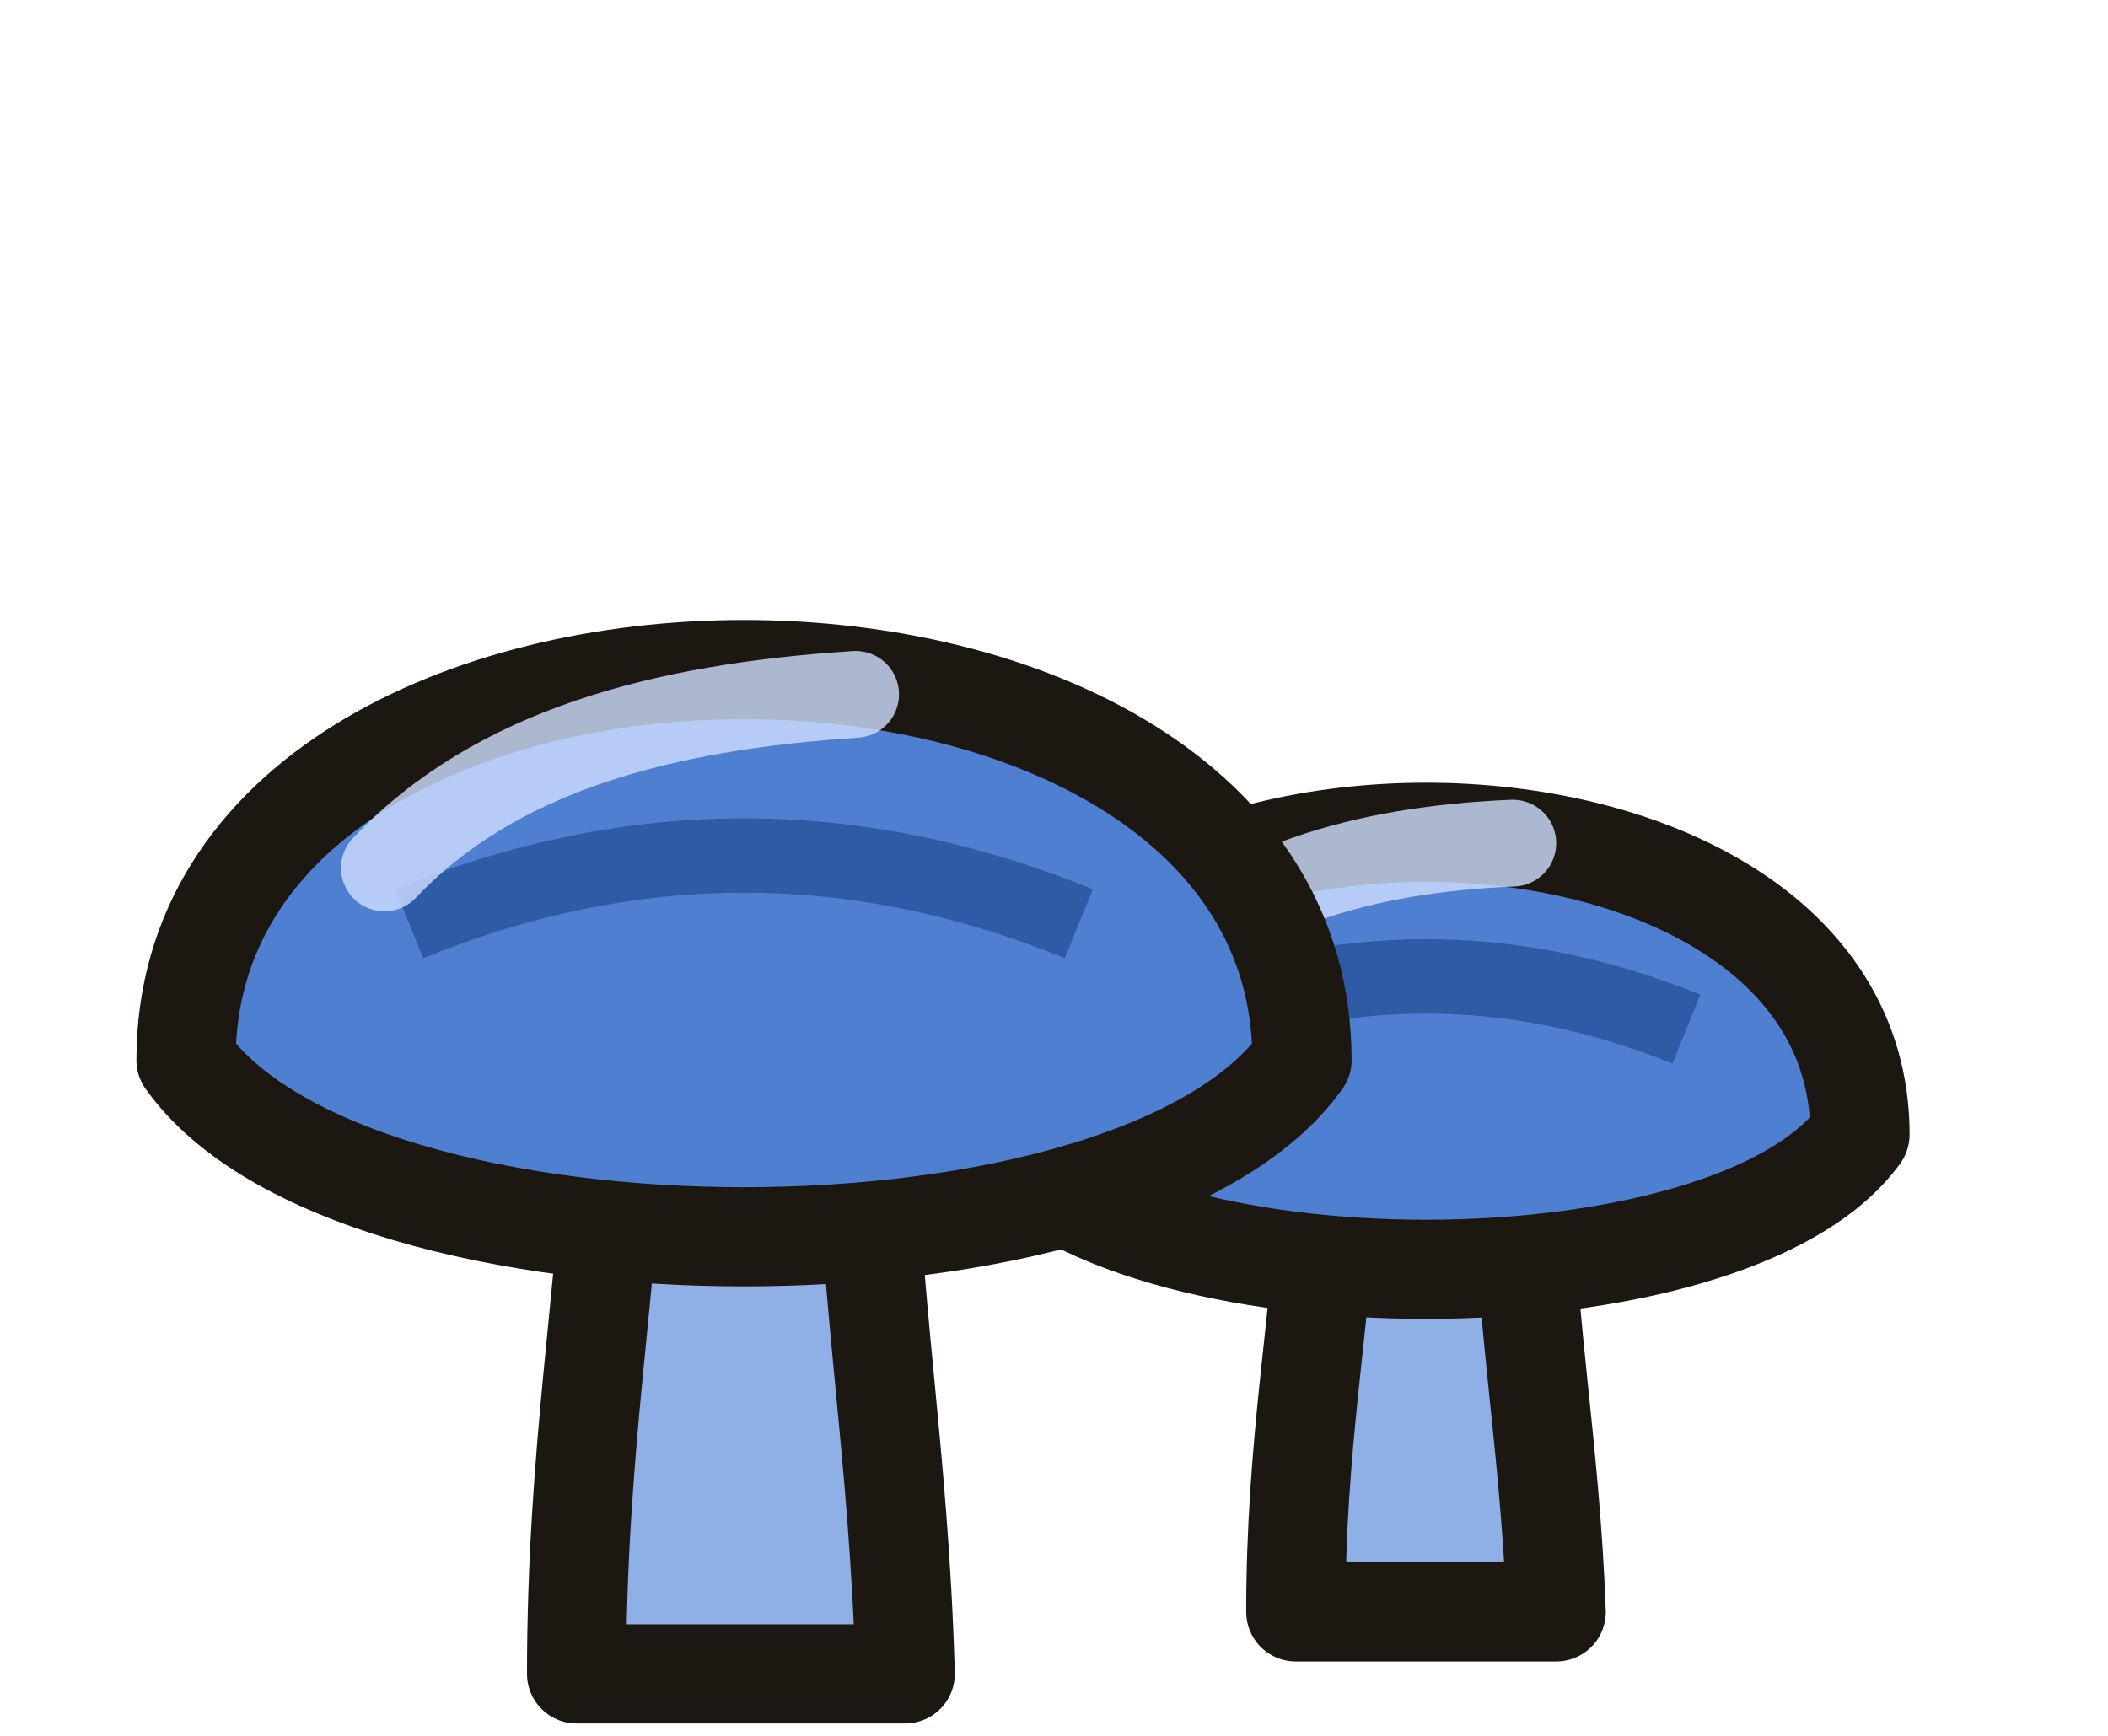
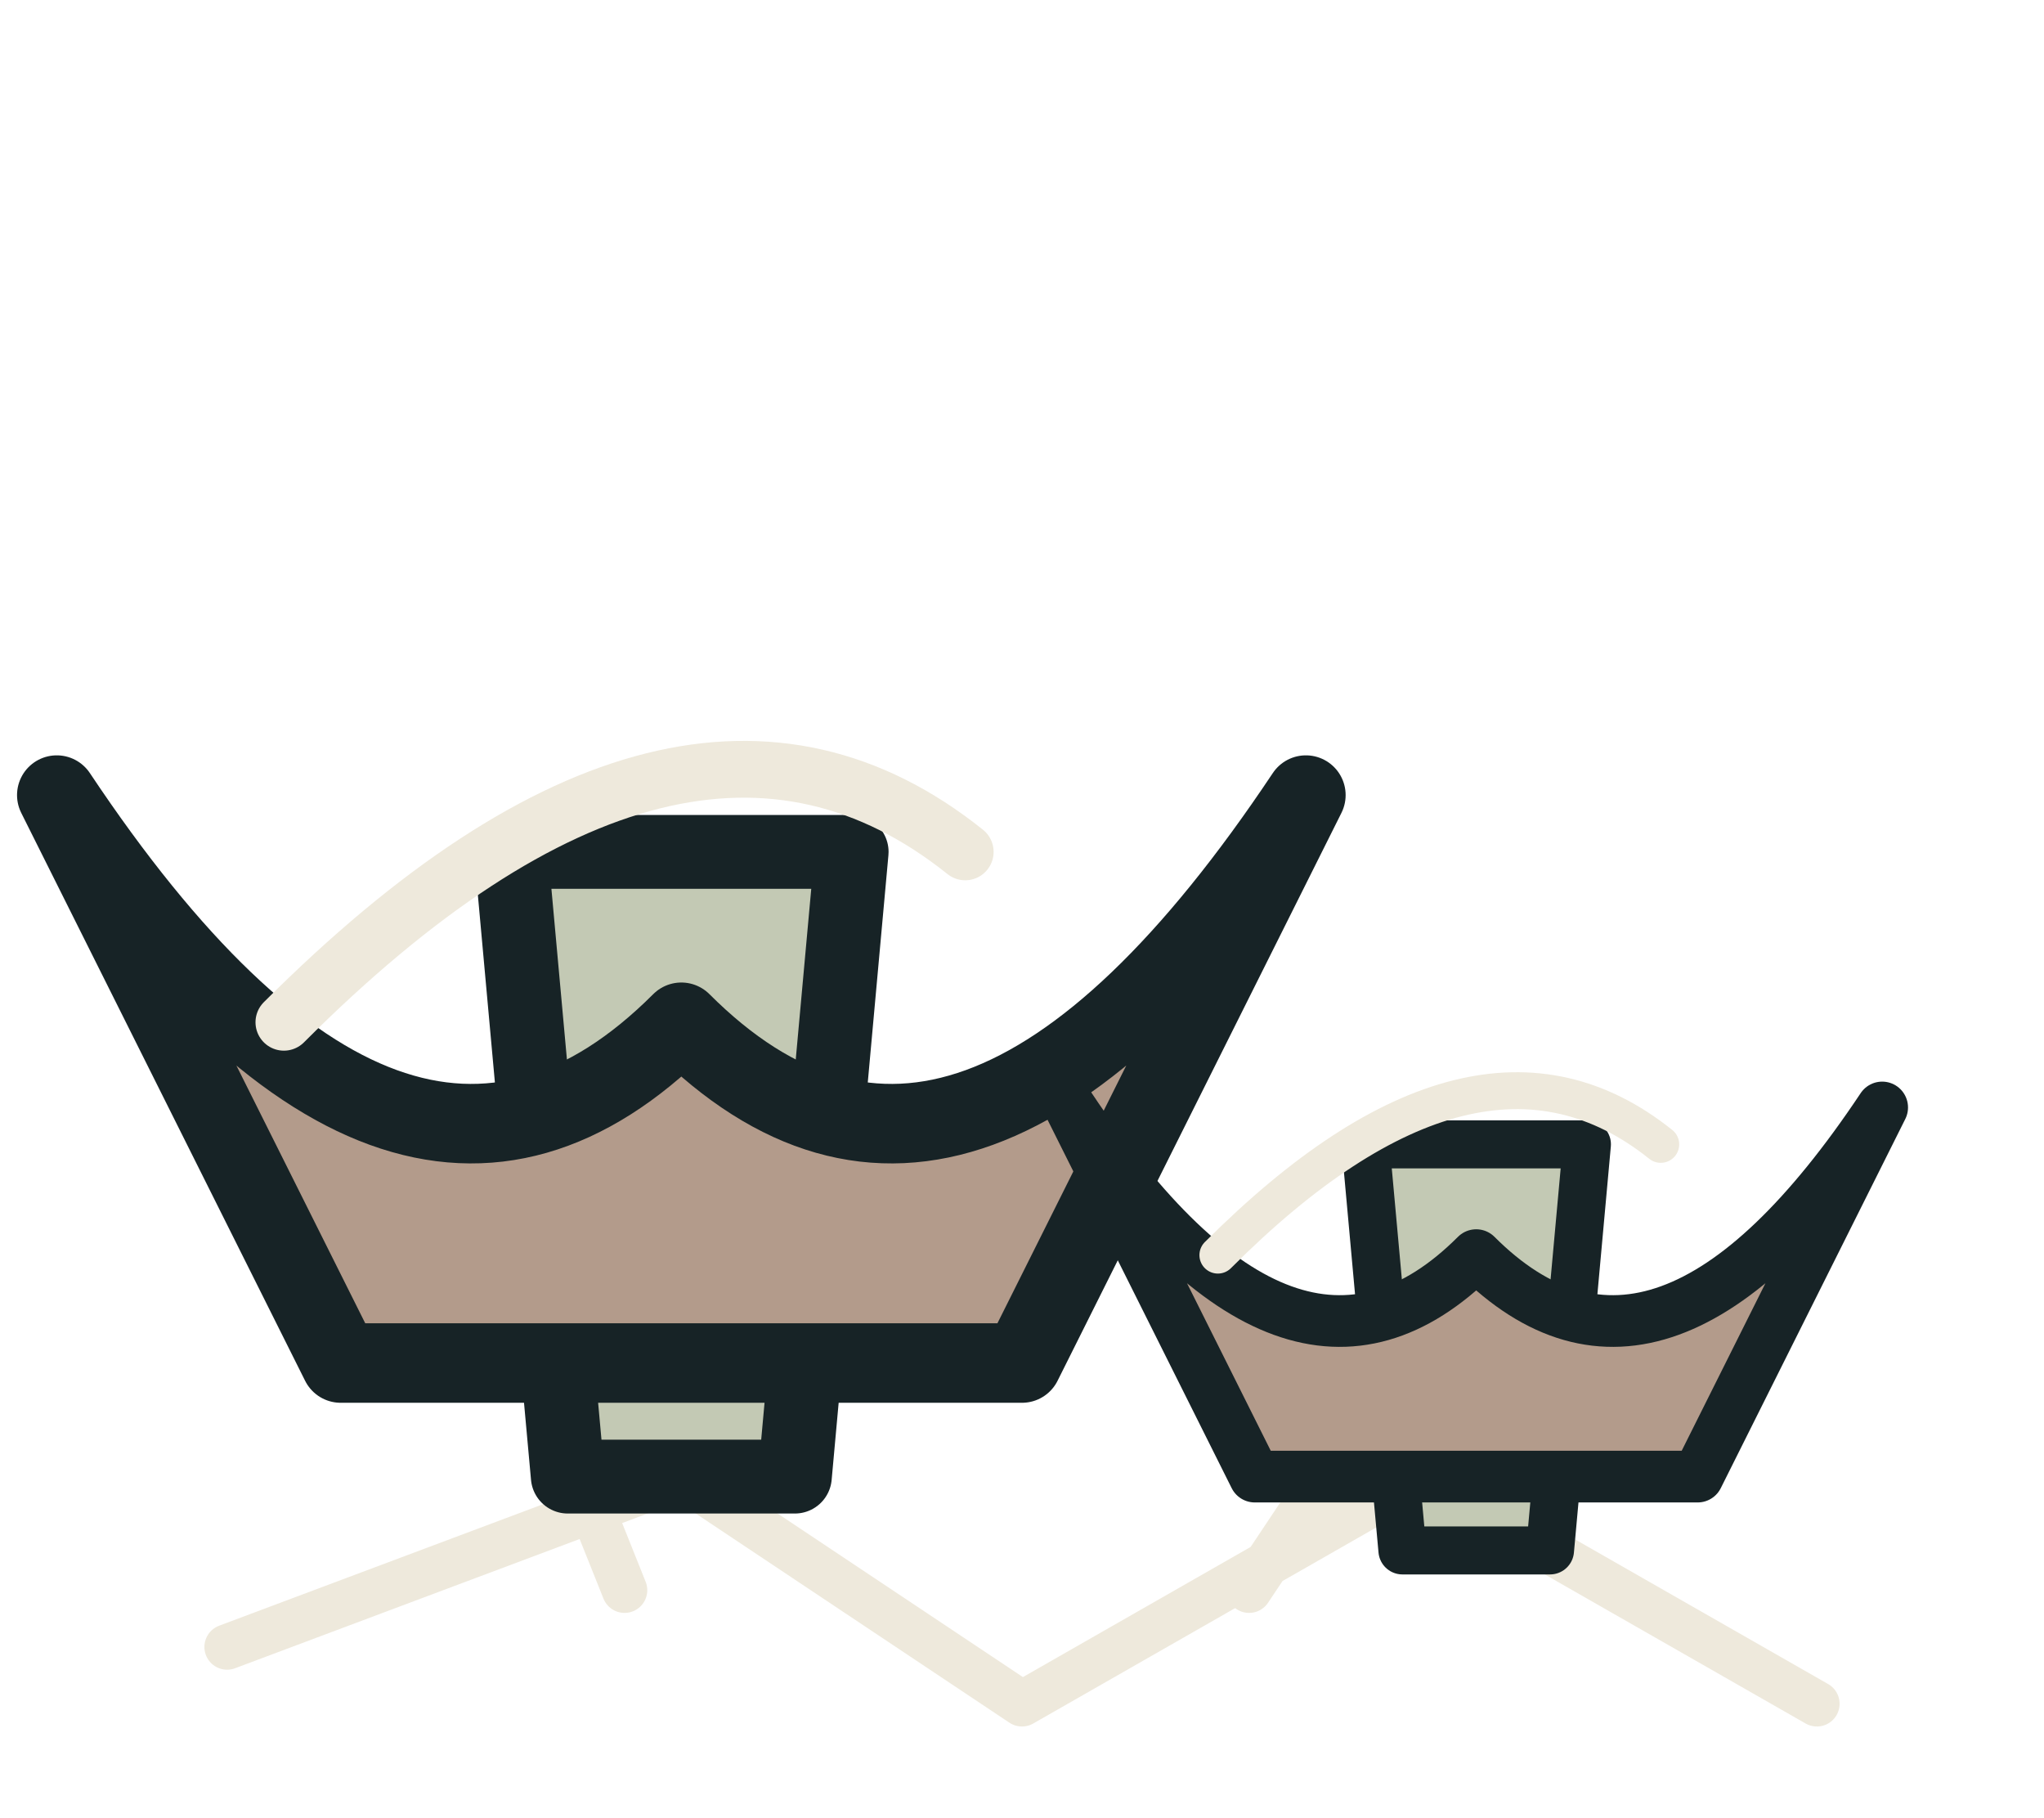
- <svg xmlns="http://www.w3.org/2000/svg" width="34" height="28" viewBox="0 0 34 28">
-   <path d="M20.9 26c0 -2.7 0.4 -4.7 0.5 -6.7h3.2c0 2 0.4 4 0.5 6.7z" fill="#8fb0e6" stroke="#1d1712" stroke-linejoin="round" stroke-linecap="round" stroke-width="1.6" />
-   <path d="M16 18.3c0 -6.5 14 -6.5 14 0c-2.1 2.9 -11.9 2.9 -14 0z" fill="#4f7fd0" stroke="#1d1712" stroke-linejoin="round" stroke-linecap="round" stroke-width="1.6" />
-   <path d="M18.8 16.6q4.2 -1.7 8.4 0" fill="none" stroke="#2f5aa6" stroke-width="1.2" />
-   <path d="M18.5 15.8c1.4 -1.5 3.5 -2.1 5.9 -2.2" fill="none" stroke="#cfe0ff" stroke-width="1.4" stroke-linecap="round" opacity="0.8" />
-   <path d="M9.3 27c0 -3.6 0.5 -6.2 0.6 -8.9h4.1c0 2.7 0.5 5.3 0.6 8.9z" fill="#8fb0e6" stroke="#1d1712" stroke-linejoin="round" stroke-linecap="round" stroke-width="1.6" />
-   <path d="M3 17.1c0 -8.4 18 -8.4 18 0c-2.7 3.8 -15.3 3.8 -18 0z" fill="#4f7fd0" stroke="#1d1712" stroke-linejoin="round" stroke-linecap="round" stroke-width="1.6" />
-   <path d="M6.6 14.9q5.4 -2.2 10.8 0" fill="none" stroke="#2f5aa6" stroke-width="1.2" />
-   <path d="M6.2 14c1.8 -1.9 4.5 -2.6 7.6 -2.8" fill="none" stroke="#cfe0ff" stroke-width="1.4" stroke-linecap="round" opacity="0.8" />
+ <svg xmlns="http://www.w3.org/2000/svg" width="36" height="32" viewBox="0 0 36 32">
+   <g stroke-linejoin="round" stroke-linecap="round">
+     <path d="M4 29L12 26L18 30L25 26L32 30M11 28L9 23M22 28L26 22" fill="none" stroke="#eee9dc" stroke-width="0.8" />
+     <g transform="translate(12 24) scale(1)">
+       <path d="M-2 2L-3-9H3L2 2Z" fill="#c3c9b4" stroke="#172326" stroke-width="1.3" />
+       <path d="M-11-10Q-5-1 0-6Q5-1 11-10L6 0H-6Z" fill="#b39b8b" stroke="#172326" stroke-width="1.4" />
+       <path d="M-7-6Q0-13 5-9" fill="none" stroke="#eee9dc" stroke-width="1" />
+     </g>
+     <g transform="translate(26 26) scale(0.65)">
+       <path d="M-2 2L-3-9H3L2 2Z" fill="#c3c9b4" stroke="#172326" stroke-width="1.3" />
+       <path d="M-11-10Q-5-1 0-6Q5-1 11-10L6 0H-6Z" fill="#b39b8b" stroke="#172326" stroke-width="1.4" />
+       <path d="M-7-6Q0-13 5-9" fill="none" stroke="#eee9dc" stroke-width="1" />
+     </g>
+   </g>
</svg>
